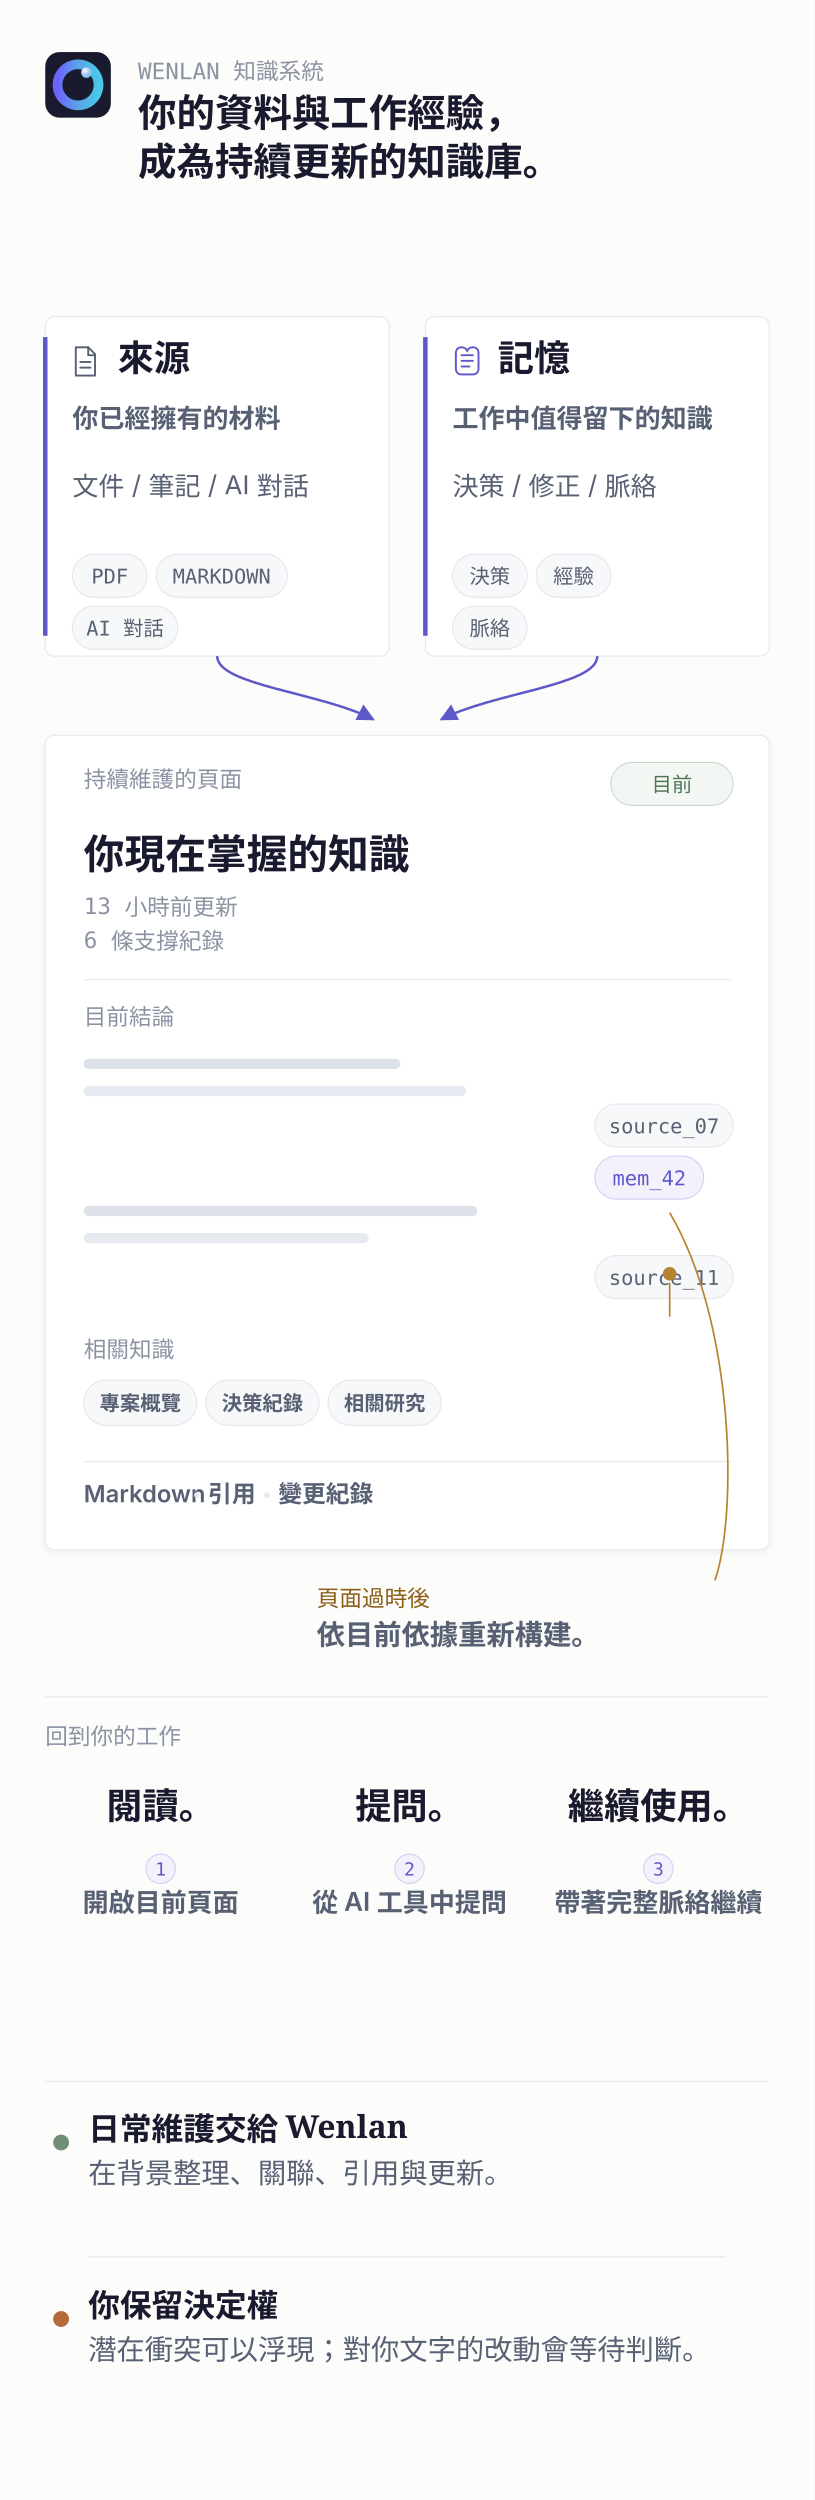
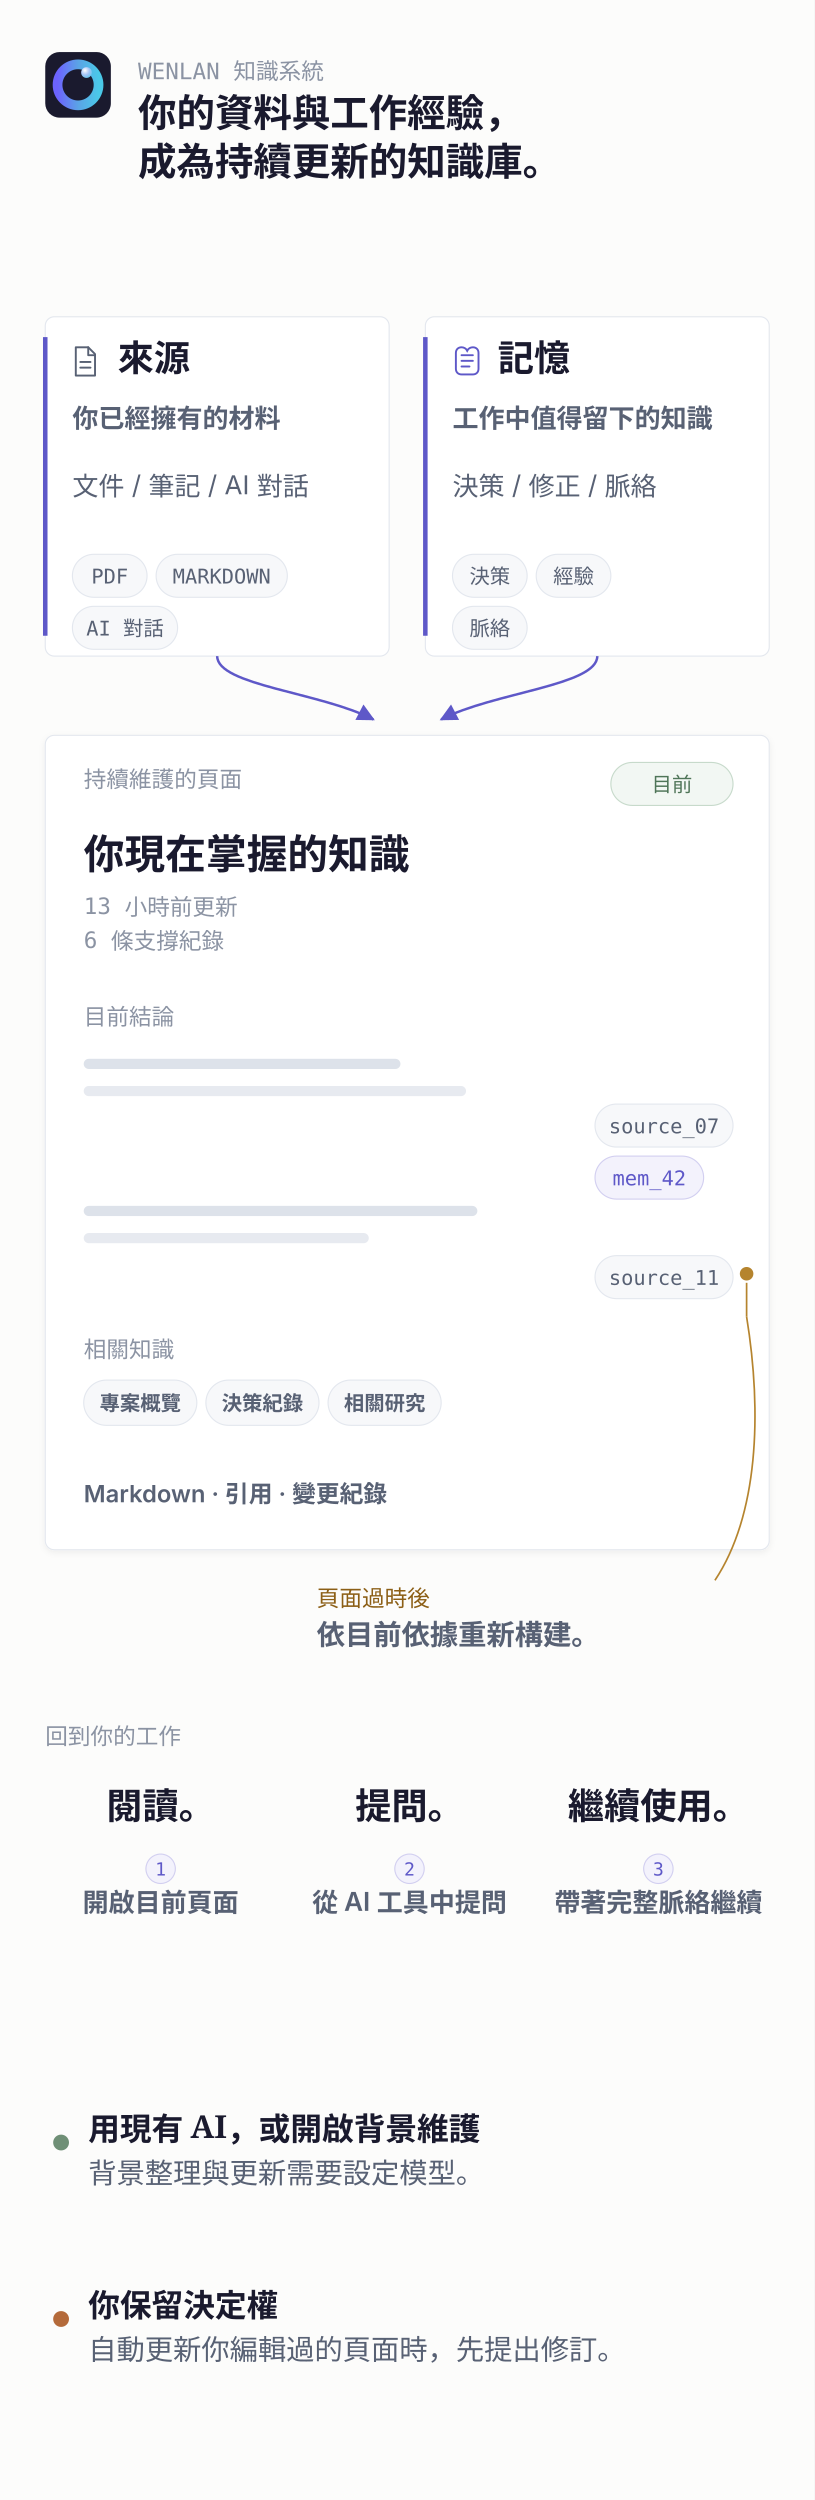
<svg xmlns="http://www.w3.org/2000/svg" width="720" height="2210" viewBox="0 0 720 2210" role="img" aria-labelledby="title desc">
  <style>text { font-kerning: normal; }</style>
  <rect width="720" height="2210" fill="#FCFCFB" />
  <g transform="translate(40 46) scale(0.1132812)">
    <rect width="512" height="512" rx="112" fill="#1A1A2E" />
    <circle cx="256" cy="256" r="160" fill="none" stroke="url(#overview-zh-Hant-mobile-ring)" stroke-width="76" />
    <circle cx="322" cy="160" r="42" fill="url(#overview-zh-Hant-mobile-orb)" />
  </g>
  <g data-fit-region="overview-zh-Hant-mobile-heading" data-fit-x="122" data-fit-y="44" data-fit-width="558" data-fit-height="190" data-check-overlap="false">
-     <text x="122" y="70" font-family="&quot;JetBrains Mono&quot;, &quot;PingFang TC&quot;, &quot;Hiragino Sans CNS&quot;, ui-monospace, monospace" font-size="20" font-weight="500" fill="#8B93A3" text-anchor="start">WENLAN 知識系統</text>
-     <text x="122" y="112" font-family="&quot;Fraunces&quot;, &quot;Songti TC&quot;, &quot;STSong&quot;, &quot;PingFang TC&quot;, Georgia, serif" font-size="34" font-weight="600" fill="#1A1A2E" text-anchor="start">你的資料與工作經驗，</text>
-     <text x="122" y="155" font-family="&quot;Fraunces&quot;, &quot;Songti TC&quot;, &quot;STSong&quot;, &quot;PingFang TC&quot;, Georgia, serif" font-size="34" font-weight="600" fill="#1A1A2E" text-anchor="start">成為持續更新的知識庫。</text>
+     <text x="122" y="70" font-family="'JetBrains Mono', monospace" font-size="20" font-weight="500" fill="#8B93A3" text-anchor="start">WENLAN 知識系統</text>
+     <text x="122" y="112" font-family="'Fraunces', Georgia, serif" font-size="34" font-weight="600" fill="#1A1A2E" text-anchor="start">你的資料與工作經驗，</text>
+     <text x="122" y="155" font-family="'Fraunces', Georgia, serif" font-size="34" font-weight="600" fill="#1A1A2E" text-anchor="start">成為持續更新的知識庫。</text>
  </g>
  <g data-fit-region="overview-zh-Hant-mobile-sources" data-fit-x="40" data-fit-y="280" data-fit-width="304" data-fit-height="300" data-check-overlap="true">
    <rect x="40" y="280" width="304" height="300" rx="8" fill="#FFFFFF" stroke="#E3E7EE" />
    <line x1="40" y1="298" x2="40" y2="562" stroke="#5E58C8" stroke-width="4" />
    <g fill="none" stroke="#586174" stroke-width="1.7" stroke-linecap="round" stroke-linejoin="round">
      <path d="M67 307h11l6 6v19H67z" />
      <path d="M78 307v7h6" />
      <path d="M71 320h9M71 325h9" />
    </g>
-     <text x="104" y="328" font-family="&quot;Fraunces&quot;, &quot;Songti TC&quot;, &quot;STSong&quot;, &quot;PingFang TC&quot;, Georgia, serif" font-size="32" font-weight="600" fill="#1A1A2E" text-anchor="start">來源</text>
-     <text x="64" y="378" font-family="&quot;Instrument Sans&quot;, &quot;PingFang TC&quot;, &quot;Hiragino Sans CNS&quot;, -apple-system, BlinkMacSystemFont, sans-serif" font-size="23" font-weight="600" fill="#586174" text-anchor="start">你已經擁有的材料</text>
-     <text x="64" y="438" font-family="&quot;Instrument Sans&quot;, &quot;PingFang TC&quot;, &quot;Hiragino Sans CNS&quot;, -apple-system, BlinkMacSystemFont, sans-serif" font-size="23" font-weight="400" fill="#586174" text-anchor="start">文件 / 筆記 / AI 對話</text>
+     <text x="104" y="328" font-family="'Fraunces', Georgia, serif" font-size="32" font-weight="600" fill="#1A1A2E" text-anchor="start">來源</text>
+     <text x="64" y="378" font-family="'Instrument Sans', -apple-system, sans-serif" font-size="23" font-weight="600" fill="#586174" text-anchor="start">你已經擁有的材料</text>
+     <text x="64" y="438" font-family="'Instrument Sans', -apple-system, sans-serif" font-size="23" font-weight="400" fill="#586174" text-anchor="start">文件 / 筆記 / AI 對話</text>
    <g>
      <rect x="64" y="490" width="66" height="38" rx="19" fill="#F7F8FA" stroke="#E3E7EE" />
-       <text x="97" y="515.84" font-family="&quot;JetBrains Mono&quot;, &quot;PingFang TC&quot;, &quot;Hiragino Sans CNS&quot;, ui-monospace, monospace" font-size="18" font-weight="500" fill="#586174" text-anchor="middle">PDF</text>
+       <text x="97" y="515.84" font-family="'JetBrains Mono', monospace" font-size="18" font-weight="500" fill="#586174" text-anchor="middle">PDF</text>
    </g>
    <g>
      <rect x="138" y="490" width="116" height="38" rx="19" fill="#F7F8FA" stroke="#E3E7EE" />
-       <text x="196" y="515.84" font-family="&quot;JetBrains Mono&quot;, &quot;PingFang TC&quot;, &quot;Hiragino Sans CNS&quot;, ui-monospace, monospace" font-size="18" font-weight="500" fill="#586174" text-anchor="middle">MARKDOWN</text>
+       <text x="196" y="515.84" font-family="'JetBrains Mono', monospace" font-size="18" font-weight="500" fill="#586174" text-anchor="middle">MARKDOWN</text>
    </g>
    <g>
      <rect x="64" y="536" width="93" height="38" rx="19" fill="#F7F8FA" stroke="#E3E7EE" />
-       <text x="110.5" y="561.84" font-family="&quot;JetBrains Mono&quot;, &quot;PingFang TC&quot;, &quot;Hiragino Sans CNS&quot;, ui-monospace, monospace" font-size="18" font-weight="500" fill="#586174" text-anchor="middle">AI 對話</text>
+       <text x="110.5" y="561.84" font-family="'JetBrains Mono', monospace" font-size="18" font-weight="500" fill="#586174" text-anchor="middle">AI 對話</text>
    </g>
  </g>
  <g data-fit-region="overview-zh-Hant-mobile-memories" data-fit-x="376" data-fit-y="280" data-fit-width="304" data-fit-height="300" data-check-overlap="true">
    <rect x="376" y="280" width="304" height="300" rx="8" fill="#FFFFFF" stroke="#E3E7EE" />
    <line x1="376" y1="298" x2="376" y2="562" stroke="#5E58C8" stroke-width="4" />
    <g fill="none" stroke="#5E58C8" stroke-width="1.7" stroke-linecap="round">
      <path d="M403 312c0-3 2-5 5-5 2 0 4 1 5 3 1-2 3-3 5-3 3 0 5 2 5 5v14c0 3-2 5-5 5H408c-3 0-5-2-5-5z" />
      <path d="M408 314h10M408 319h10M408 324h7" />
    </g>
-     <text x="440" y="328" font-family="&quot;Fraunces&quot;, &quot;Songti TC&quot;, &quot;STSong&quot;, &quot;PingFang TC&quot;, Georgia, serif" font-size="32" font-weight="600" fill="#1A1A2E" text-anchor="start">記憶</text>
-     <text x="400" y="378" font-family="&quot;Instrument Sans&quot;, &quot;PingFang TC&quot;, &quot;Hiragino Sans CNS&quot;, -apple-system, BlinkMacSystemFont, sans-serif" font-size="23" font-weight="600" fill="#586174" text-anchor="start">工作中值得留下的知識</text>
-     <text x="400" y="438" font-family="&quot;Instrument Sans&quot;, &quot;PingFang TC&quot;, &quot;Hiragino Sans CNS&quot;, -apple-system, BlinkMacSystemFont, sans-serif" font-size="23" font-weight="400" fill="#586174" text-anchor="start">決策 / 修正 / 脈絡</text>
+     <text x="440" y="328" font-family="'Fraunces', Georgia, serif" font-size="32" font-weight="600" fill="#1A1A2E" text-anchor="start">記憶</text>
+     <text x="400" y="378" font-family="'Instrument Sans', -apple-system, sans-serif" font-size="23" font-weight="600" fill="#586174" text-anchor="start">工作中值得留下的知識</text>
+     <text x="400" y="438" font-family="'Instrument Sans', -apple-system, sans-serif" font-size="23" font-weight="400" fill="#586174" text-anchor="start">決策 / 修正 / 脈絡</text>
    <g>
      <rect x="400" y="490" width="66" height="38" rx="19" fill="#F7F8FA" stroke="#E3E7EE" />
-       <text x="433" y="515.84" font-family="&quot;JetBrains Mono&quot;, &quot;PingFang TC&quot;, &quot;Hiragino Sans CNS&quot;, ui-monospace, monospace" font-size="18" font-weight="500" fill="#586174" text-anchor="middle">決策</text>
+       <text x="433" y="515.84" font-family="'JetBrains Mono', monospace" font-size="18" font-weight="500" fill="#586174" text-anchor="middle">決策</text>
    </g>
    <g>
      <rect x="474" y="490" width="66" height="38" rx="19" fill="#F7F8FA" stroke="#E3E7EE" />
-       <text x="507" y="515.84" font-family="&quot;JetBrains Mono&quot;, &quot;PingFang TC&quot;, &quot;Hiragino Sans CNS&quot;, ui-monospace, monospace" font-size="18" font-weight="500" fill="#586174" text-anchor="middle">經驗</text>
+       <text x="507" y="515.84" font-family="'JetBrains Mono', monospace" font-size="18" font-weight="500" fill="#586174" text-anchor="middle">經驗</text>
    </g>
    <g>
      <rect x="400" y="536" width="66" height="38" rx="19" fill="#F7F8FA" stroke="#E3E7EE" />
-       <text x="433" y="561.84" font-family="&quot;JetBrains Mono&quot;, &quot;PingFang TC&quot;, &quot;Hiragino Sans CNS&quot;, ui-monospace, monospace" font-size="18" font-weight="500" fill="#586174" text-anchor="middle">脈絡</text>
+       <text x="433" y="561.84" font-family="'JetBrains Mono', monospace" font-size="18" font-weight="500" fill="#586174" text-anchor="middle">脈絡</text>
    </g>
  </g>
  <path d="M192 580 C192 606 284 612 330 636" fill="none" stroke="#5E58C8" stroke-width="2.2" marker-end="url(#overview-zh-Hant-mobile-arrow)" />
  <path d="M528 580 C528 606 436 612 390 636" fill="none" stroke="#5E58C8" stroke-width="2.2" marker-end="url(#overview-zh-Hant-mobile-arrow)" />
  <g data-fit-region="overview-zh-Hant-mobile-page" data-fit-x="40" data-fit-y="650" data-fit-width="640" data-fit-height="720" data-check-overlap="false">
    <g filter="url(#overview-zh-Hant-mobile-page-shadow)">
      <rect x="40" y="650" width="640" height="720" rx="8" fill="#FFFFFF" stroke="#E3E7EE" />
    </g>
-     <text x="74" y="696" font-family="&quot;JetBrains Mono&quot;, &quot;PingFang TC&quot;, &quot;Hiragino Sans CNS&quot;, ui-monospace, monospace" font-size="20" font-weight="500" fill="#8B93A3" text-anchor="start">持續維護的頁面</text>
+     <text x="74" y="696" font-family="'JetBrains Mono', monospace" font-size="20" font-weight="500" fill="#8B93A3" text-anchor="start">持續維護的頁面</text>
    <g>
      <rect x="540" y="674" width="108" height="38" rx="19" fill="#F2F7F3" stroke="#C7DACB" />
-       <text x="594" y="699.84" font-family="&quot;JetBrains Mono&quot;, &quot;PingFang TC&quot;, &quot;Hiragino Sans CNS&quot;, ui-monospace, monospace" font-size="18" font-weight="500" fill="#4F7558" text-anchor="middle">目前</text>
+       <text x="594" y="699.84" font-family="'JetBrains Mono', monospace" font-size="18" font-weight="500" fill="#4F7558" text-anchor="middle">目前</text>
    </g>
-     <text x="74" y="768" font-family="&quot;Fraunces&quot;, &quot;Songti TC&quot;, &quot;STSong&quot;, &quot;PingFang TC&quot;, Georgia, serif" font-size="36" font-weight="600" fill="#1A1A2E" text-anchor="start">你現在掌握的知識</text>
-     <text x="74" y="808" font-family="&quot;JetBrains Mono&quot;, &quot;PingFang TC&quot;, &quot;Hiragino Sans CNS&quot;, ui-monospace, monospace" font-size="20" font-weight="500" fill="#8B93A3" text-anchor="start">13 小時前更新</text>
-     <text x="74" y="838" font-family="&quot;JetBrains Mono&quot;, &quot;PingFang TC&quot;, &quot;Hiragino Sans CNS&quot;, ui-monospace, monospace" font-size="20" font-weight="500" fill="#8B93A3" text-anchor="start">6 條支撐紀錄</text>
-     <line x1="74" y1="866" x2="646" y2="866" stroke="#E3E7EE" />
-     <text x="74" y="906" font-family="&quot;JetBrains Mono&quot;, &quot;PingFang TC&quot;, &quot;Hiragino Sans CNS&quot;, ui-monospace, monospace" font-size="20" font-weight="500" fill="#8B93A3" text-anchor="start">目前結論</text>
+     <text x="74" y="768" font-family="'Fraunces', Georgia, serif" font-size="36" font-weight="600" fill="#1A1A2E" text-anchor="start">你現在掌握的知識</text>
+     <text x="74" y="808" font-family="'JetBrains Mono', monospace" font-size="20" font-weight="500" fill="#8B93A3" text-anchor="start">13 小時前更新</text>
+     <text x="74" y="838" font-family="'JetBrains Mono', monospace" font-size="20" font-weight="500" fill="#8B93A3" text-anchor="start">6 條支撐紀錄</text>
+     <text x="74" y="906" font-family="'JetBrains Mono', monospace" font-size="20" font-weight="500" fill="#8B93A3" text-anchor="start">目前結論</text>
    <rect x="74" y="936" width="280" height="9" rx="4.5" fill="#DDE2EA" />
    <rect x="74" y="960" width="338" height="9" rx="4.5" fill="#E7EAF0" />
    <g>
      <rect x="526" y="976" width="122" height="38" rx="19" fill="#F7F8FA" stroke="#E3E7EE" />
-       <text x="587" y="1001.84" font-family="&quot;JetBrains Mono&quot;, &quot;PingFang TC&quot;, &quot;Hiragino Sans CNS&quot;, ui-monospace, monospace" font-size="18" font-weight="500" fill="#586174" text-anchor="middle">source_07</text>
+       <text x="587" y="1001.84" font-family="'JetBrains Mono', monospace" font-size="18" font-weight="500" fill="#586174" text-anchor="middle">source_07</text>
    </g>
    <g>
      <rect x="526" y="1022" width="96" height="38" rx="19" fill="#F3F2FC" stroke="#D2CFF0" />
-       <text x="574" y="1047.84" font-family="&quot;JetBrains Mono&quot;, &quot;PingFang TC&quot;, &quot;Hiragino Sans CNS&quot;, ui-monospace, monospace" font-size="18" font-weight="500" fill="#5E58C8" text-anchor="middle">mem_42</text>
+       <text x="574" y="1047.84" font-family="'JetBrains Mono', monospace" font-size="18" font-weight="500" fill="#5E58C8" text-anchor="middle">mem_42</text>
    </g>
    <rect x="74" y="1066" width="348" height="9" rx="4.5" fill="#DDE2EA" />
    <rect x="74" y="1090" width="252" height="9" rx="4.5" fill="#E7EAF0" />
    <g>
      <rect x="526" y="1110" width="122" height="38" rx="19" fill="#F7F8FA" stroke="#E3E7EE" />
-       <text x="587" y="1135.84" font-family="&quot;JetBrains Mono&quot;, &quot;PingFang TC&quot;, &quot;Hiragino Sans CNS&quot;, ui-monospace, monospace" font-size="18" font-weight="500" fill="#586174" text-anchor="middle">source_11</text>
+       <text x="587" y="1135.84" font-family="'JetBrains Mono', monospace" font-size="18" font-weight="500" fill="#586174" text-anchor="middle">source_11</text>
    </g>
-     <circle cx="592" cy="1126" r="6" fill="#B5842E" />
-     <line x1="592" y1="1134" x2="592" y2="1164" stroke="#B5842E" stroke-width="1.5" />
-     <text x="74" y="1200" font-family="&quot;JetBrains Mono&quot;, &quot;PingFang TC&quot;, &quot;Hiragino Sans CNS&quot;, ui-monospace, monospace" font-size="20" font-weight="500" fill="#8B93A3" text-anchor="start">相關知識</text>
+     <circle cx="660" cy="1126" r="6" fill="#B5842E" />
+     <line x1="660" y1="1134" x2="660" y2="1164" stroke="#B5842E" stroke-width="1.5" />
+     <text x="74" y="1200" font-family="'JetBrains Mono', monospace" font-size="20" font-weight="500" fill="#8B93A3" text-anchor="start">相關知識</text>
    <g>
      <rect x="74" y="1220" width="100" height="40" rx="20" fill="#F7F8FA" stroke="#E3E7EE" />
-       <text x="124" y="1246.84" font-family="&quot;Instrument Sans&quot;, &quot;PingFang TC&quot;, &quot;Hiragino Sans CNS&quot;, -apple-system, BlinkMacSystemFont, sans-serif" font-size="18" font-weight="600" fill="#586174" text-anchor="middle">專案概覽</text>
+       <text x="124" y="1246.84" font-family="'Instrument Sans', -apple-system, sans-serif" font-size="18" font-weight="600" fill="#586174" text-anchor="middle">專案概覽</text>
    </g>
    <g>
      <rect x="182" y="1220" width="100" height="40" rx="20" fill="#F7F8FA" stroke="#E3E7EE" />
-       <text x="232" y="1246.84" font-family="&quot;Instrument Sans&quot;, &quot;PingFang TC&quot;, &quot;Hiragino Sans CNS&quot;, -apple-system, BlinkMacSystemFont, sans-serif" font-size="18" font-weight="600" fill="#586174" text-anchor="middle">決策紀錄</text>
+       <text x="232" y="1246.84" font-family="'Instrument Sans', -apple-system, sans-serif" font-size="18" font-weight="600" fill="#586174" text-anchor="middle">決策紀錄</text>
    </g>
    <g>
      <rect x="290" y="1220" width="100" height="40" rx="20" fill="#F7F8FA" stroke="#E3E7EE" />
-       <text x="340" y="1246.84" font-family="&quot;Instrument Sans&quot;, &quot;PingFang TC&quot;, &quot;Hiragino Sans CNS&quot;, -apple-system, BlinkMacSystemFont, sans-serif" font-size="18" font-weight="600" fill="#586174" text-anchor="middle">相關研究</text>
+       <text x="340" y="1246.84" font-family="'Instrument Sans', -apple-system, sans-serif" font-size="18" font-weight="600" fill="#586174" text-anchor="middle">相關研究</text>
    </g>
-     <line x1="74" y1="1292" x2="646" y2="1292" stroke="#E3E7EE" />
-     <text x="74" y="1328" font-family="&quot;Instrument Sans&quot;, &quot;PingFang TC&quot;, &quot;Hiragino Sans CNS&quot;, -apple-system, BlinkMacSystemFont, sans-serif" font-size="21" font-weight="600" fill="#586174" text-anchor="start">Markdown</text>
-     <circle cx="174" cy="1321.7" r="2.5" fill="#E3E7EE" />
-     <text x="184" y="1328" font-family="&quot;Instrument Sans&quot;, &quot;PingFang TC&quot;, &quot;Hiragino Sans CNS&quot;, -apple-system, BlinkMacSystemFont, sans-serif" font-size="21" font-weight="600" fill="#586174" text-anchor="start">引用</text>
-     <circle cx="236" cy="1321.7" r="2.5" fill="#E3E7EE" />
-     <text x="246" y="1328" font-family="&quot;Instrument Sans&quot;, &quot;PingFang TC&quot;, &quot;Hiragino Sans CNS&quot;, -apple-system, BlinkMacSystemFont, sans-serif" font-size="21" font-weight="600" fill="#586174" text-anchor="start">變更紀錄</text>
+     <text x="74" y="1328" font-family="'Instrument Sans', -apple-system, sans-serif" font-size="21" font-weight="600" fill="#586174" text-anchor="start">Markdown · 引用 · 變更紀錄</text>
  </g>
  <g data-fit-region="overview-zh-Hant-mobile-changed-support" data-fit-x="254" data-fit-y="1395" data-fit-width="426" data-fit-height="72" data-check-overlap="true">
-     <path d="M592 1072 C650 1170 652 1340 632 1397" fill="none" stroke="#B5842E" stroke-width="1.5" />
-     <text x="280" y="1420" font-family="&quot;JetBrains Mono&quot;, &quot;PingFang TC&quot;, &quot;Hiragino Sans CNS&quot;, ui-monospace, monospace" font-size="20" font-weight="500" fill="#8C5F16" text-anchor="start">頁面過時後</text>
-     <text x="280" y="1454" font-family="&quot;Instrument Sans&quot;, &quot;PingFang TC&quot;, &quot;Hiragino Sans CNS&quot;, -apple-system, BlinkMacSystemFont, sans-serif" font-size="25" font-weight="600" fill="#586174" text-anchor="start">依目前依據重新構建。</text>
+     <path d="M660 1164 C674 1250 670 1340 632 1397" fill="none" stroke="#B5842E" stroke-width="1.5" />
+     <text x="280" y="1420" font-family="'JetBrains Mono', monospace" font-size="20" font-weight="500" fill="#8C5F16" text-anchor="start">頁面過時後</text>
+     <text x="280" y="1454" font-family="'Instrument Sans', -apple-system, sans-serif" font-size="25" font-weight="600" fill="#586174" text-anchor="start">依目前依據重新構建。</text>
  </g>
  <g data-fit-region="overview-zh-Hant-mobile-back-to-work" data-fit-x="40" data-fit-y="1500" data-fit-width="640" data-fit-height="270" data-check-overlap="true">
-     <line x1="40" y1="1500" x2="680" y2="1500" stroke="#E3E7EE" />
-     <text x="40" y="1542" font-family="&quot;JetBrains Mono&quot;, &quot;PingFang TC&quot;, &quot;Hiragino Sans CNS&quot;, ui-monospace, monospace" font-size="20" font-weight="500" fill="#8B93A3" text-anchor="start">回到你的工作</text>
-     <text x="142" y="1608" font-family="&quot;Fraunces&quot;, &quot;Songti TC&quot;, &quot;STSong&quot;, &quot;PingFang TC&quot;, Georgia, serif" font-size="32" font-weight="600" fill="#1A1A2E" text-anchor="middle">閱讀。</text>
+     <text x="40" y="1542" font-family="'JetBrains Mono', monospace" font-size="20" font-weight="500" fill="#8B93A3" text-anchor="start">回到你的工作</text>
+     <text x="142" y="1608" font-family="'Fraunces', Georgia, serif" font-size="32" font-weight="600" fill="#1A1A2E" text-anchor="middle">閱讀。</text>
    <circle cx="142" cy="1652" r="13" fill="#F3F2FC" stroke="#D2CFF0" />
-     <text x="142" y="1658" font-family="&quot;JetBrains Mono&quot;, &quot;PingFang TC&quot;, &quot;Hiragino Sans CNS&quot;, ui-monospace, monospace" font-size="16" font-weight="500" fill="#5E58C8" text-anchor="middle">1</text>
-     <text x="142" y="1690" font-family="&quot;Instrument Sans&quot;, &quot;PingFang TC&quot;, &quot;Hiragino Sans CNS&quot;, -apple-system, BlinkMacSystemFont, sans-serif" font-size="23" font-weight="600" fill="#586174" text-anchor="middle">開啟目前頁面</text>
-     <text x="362" y="1608" font-family="&quot;Fraunces&quot;, &quot;Songti TC&quot;, &quot;STSong&quot;, &quot;PingFang TC&quot;, Georgia, serif" font-size="32" font-weight="600" fill="#1A1A2E" text-anchor="middle">提問。</text>
+     <text x="142" y="1658" font-family="'JetBrains Mono', monospace" font-size="16" font-weight="500" fill="#5E58C8" text-anchor="middle">1</text>
+     <text x="142" y="1690" font-family="'Instrument Sans', -apple-system, sans-serif" font-size="23" font-weight="600" fill="#586174" text-anchor="middle">開啟目前頁面</text>
+     <text x="362" y="1608" font-family="'Fraunces', Georgia, serif" font-size="32" font-weight="600" fill="#1A1A2E" text-anchor="middle">提問。</text>
    <circle cx="362" cy="1652" r="13" fill="#F3F2FC" stroke="#D2CFF0" />
-     <text x="362" y="1658" font-family="&quot;JetBrains Mono&quot;, &quot;PingFang TC&quot;, &quot;Hiragino Sans CNS&quot;, ui-monospace, monospace" font-size="16" font-weight="500" fill="#5E58C8" text-anchor="middle">2</text>
-     <text x="362" y="1690" font-family="&quot;Instrument Sans&quot;, &quot;PingFang TC&quot;, &quot;Hiragino Sans CNS&quot;, -apple-system, BlinkMacSystemFont, sans-serif" font-size="23" font-weight="600" fill="#586174" text-anchor="middle">從 AI 工具中提問</text>
-     <text x="582" y="1608" font-family="&quot;Fraunces&quot;, &quot;Songti TC&quot;, &quot;STSong&quot;, &quot;PingFang TC&quot;, Georgia, serif" font-size="32" font-weight="600" fill="#1A1A2E" text-anchor="middle">繼續使用。</text>
+     <text x="362" y="1658" font-family="'JetBrains Mono', monospace" font-size="16" font-weight="500" fill="#5E58C8" text-anchor="middle">2</text>
+     <text x="362" y="1690" font-family="'Instrument Sans', -apple-system, sans-serif" font-size="23" font-weight="600" fill="#586174" text-anchor="middle">從 AI 工具中提問</text>
+     <text x="582" y="1608" font-family="'Fraunces', Georgia, serif" font-size="32" font-weight="600" fill="#1A1A2E" text-anchor="middle">繼續使用。</text>
    <circle cx="582" cy="1652" r="13" fill="#F3F2FC" stroke="#D2CFF0" />
-     <text x="582" y="1658" font-family="&quot;JetBrains Mono&quot;, &quot;PingFang TC&quot;, &quot;Hiragino Sans CNS&quot;, ui-monospace, monospace" font-size="16" font-weight="500" fill="#5E58C8" text-anchor="middle">3</text>
-     <text x="582" y="1690" font-family="&quot;Instrument Sans&quot;, &quot;PingFang TC&quot;, &quot;Hiragino Sans CNS&quot;, -apple-system, BlinkMacSystemFont, sans-serif" font-size="23" font-weight="600" fill="#586174" text-anchor="middle">帶著完整脈絡繼續</text>
+     <text x="582" y="1658" font-family="'JetBrains Mono', monospace" font-size="16" font-weight="500" fill="#5E58C8" text-anchor="middle">3</text>
+     <text x="582" y="1690" font-family="'Instrument Sans', -apple-system, sans-serif" font-size="23" font-weight="600" fill="#586174" text-anchor="middle">帶著完整脈絡繼續</text>
  </g>
  <g data-fit-region="overview-zh-Hant-mobile-authority" data-fit-x="40" data-fit-y="1840" data-fit-width="640" data-fit-height="300" data-check-overlap="true">
-     <line x1="40" y1="1840" x2="680" y2="1840" stroke="#E3E7EE" />
    <circle cx="54" cy="1894" r="7" fill="#6F8F76" />
-     <text x="78" y="1892" font-family="&quot;Fraunces&quot;, &quot;Songti TC&quot;, &quot;STSong&quot;, &quot;PingFang TC&quot;, Georgia, serif" font-size="28" font-weight="600" fill="#1A1A2E" text-anchor="start">日常維護交給 Wenlan</text>
-     <text x="78" y="1930" font-family="&quot;Instrument Sans&quot;, &quot;PingFang TC&quot;, &quot;Hiragino Sans CNS&quot;, -apple-system, BlinkMacSystemFont, sans-serif" font-size="25" font-weight="400" fill="#586174" text-anchor="start">在背景整理、關聯、引用與更新。</text>
-     <line x1="78" y1="1995" x2="642" y2="1995" stroke="#E3E7EE" />
+     <text x="78" y="1892" font-family="'Fraunces', Georgia, serif" font-size="28" font-weight="600" fill="#1A1A2E" text-anchor="start">用現有 AI，或開啟背景維護</text>
+     <text x="78" y="1930" font-family="'Instrument Sans', -apple-system, sans-serif" font-size="25" font-weight="400" fill="#586174" text-anchor="start">背景整理與更新需要設定模型。</text>
    <circle cx="54" cy="2050" r="7" fill="#B46A3A" />
-     <text x="78" y="2048" font-family="&quot;Fraunces&quot;, &quot;Songti TC&quot;, &quot;STSong&quot;, &quot;PingFang TC&quot;, Georgia, serif" font-size="28" font-weight="600" fill="#1A1A2E" text-anchor="start">你保留決定權</text>
-     <text x="78" y="2086" font-family="&quot;Instrument Sans&quot;, &quot;PingFang TC&quot;, &quot;Hiragino Sans CNS&quot;, -apple-system, BlinkMacSystemFont, sans-serif" font-size="25" font-weight="400" fill="#586174" text-anchor="start">潛在衝突可以浮現；對你文字的改動會等待判斷。</text>
+     <text x="78" y="2048" font-family="'Fraunces', Georgia, serif" font-size="28" font-weight="600" fill="#1A1A2E" text-anchor="start">你保留決定權</text>
+     <text x="78" y="2086" font-family="'Instrument Sans', -apple-system, sans-serif" font-size="25" font-weight="400" fill="#586174" text-anchor="start">自動更新你編輯過的頁面時，先提出修訂。</text>
  </g>
  <defs>
    <linearGradient id="overview-zh-Hant-mobile-ring" x1="96" y1="256" x2="416" y2="256" gradientUnits="userSpaceOnUse">
      <stop stop-color="#6C63FF" />
      <stop offset="0.5" stop-color="#5BA3E6" />
      <stop offset="1" stop-color="#4AC8E8" />
    </linearGradient>
    <radialGradient id="overview-zh-Hant-mobile-orb" cx="0" cy="0" r="1" gradientUnits="userSpaceOnUse" gradientTransform="translate(310 144) rotate(52.125) scale(76.0263)">
      <stop stop-color="#FFFFFF" />
      <stop offset="0.45" stop-color="#A5C4F7" />
      <stop offset="1" stop-color="#4AC8E8" />
    </radialGradient>
    <marker id="overview-zh-Hant-mobile-arrow" viewBox="0 0 10 10" refX="9" refY="5" markerWidth="7" markerHeight="7" orient="auto-start-reverse">
      <path d="M0 0L10 5L0 10Z" fill="#5E58C8" />
    </marker>
    <filter id="overview-zh-Hant-mobile-page-shadow" x="-20%" y="-20%" width="140%" height="150%">
      <feDropShadow dx="0" dy="14" stdDeviation="18" flood-color="#1A1A2E" flood-opacity="0.10" />
      <feDropShadow dx="0" dy="2" stdDeviation="3" flood-color="#1A1A2E" flood-opacity="0.06" />
    </filter>
  </defs>
</svg>
